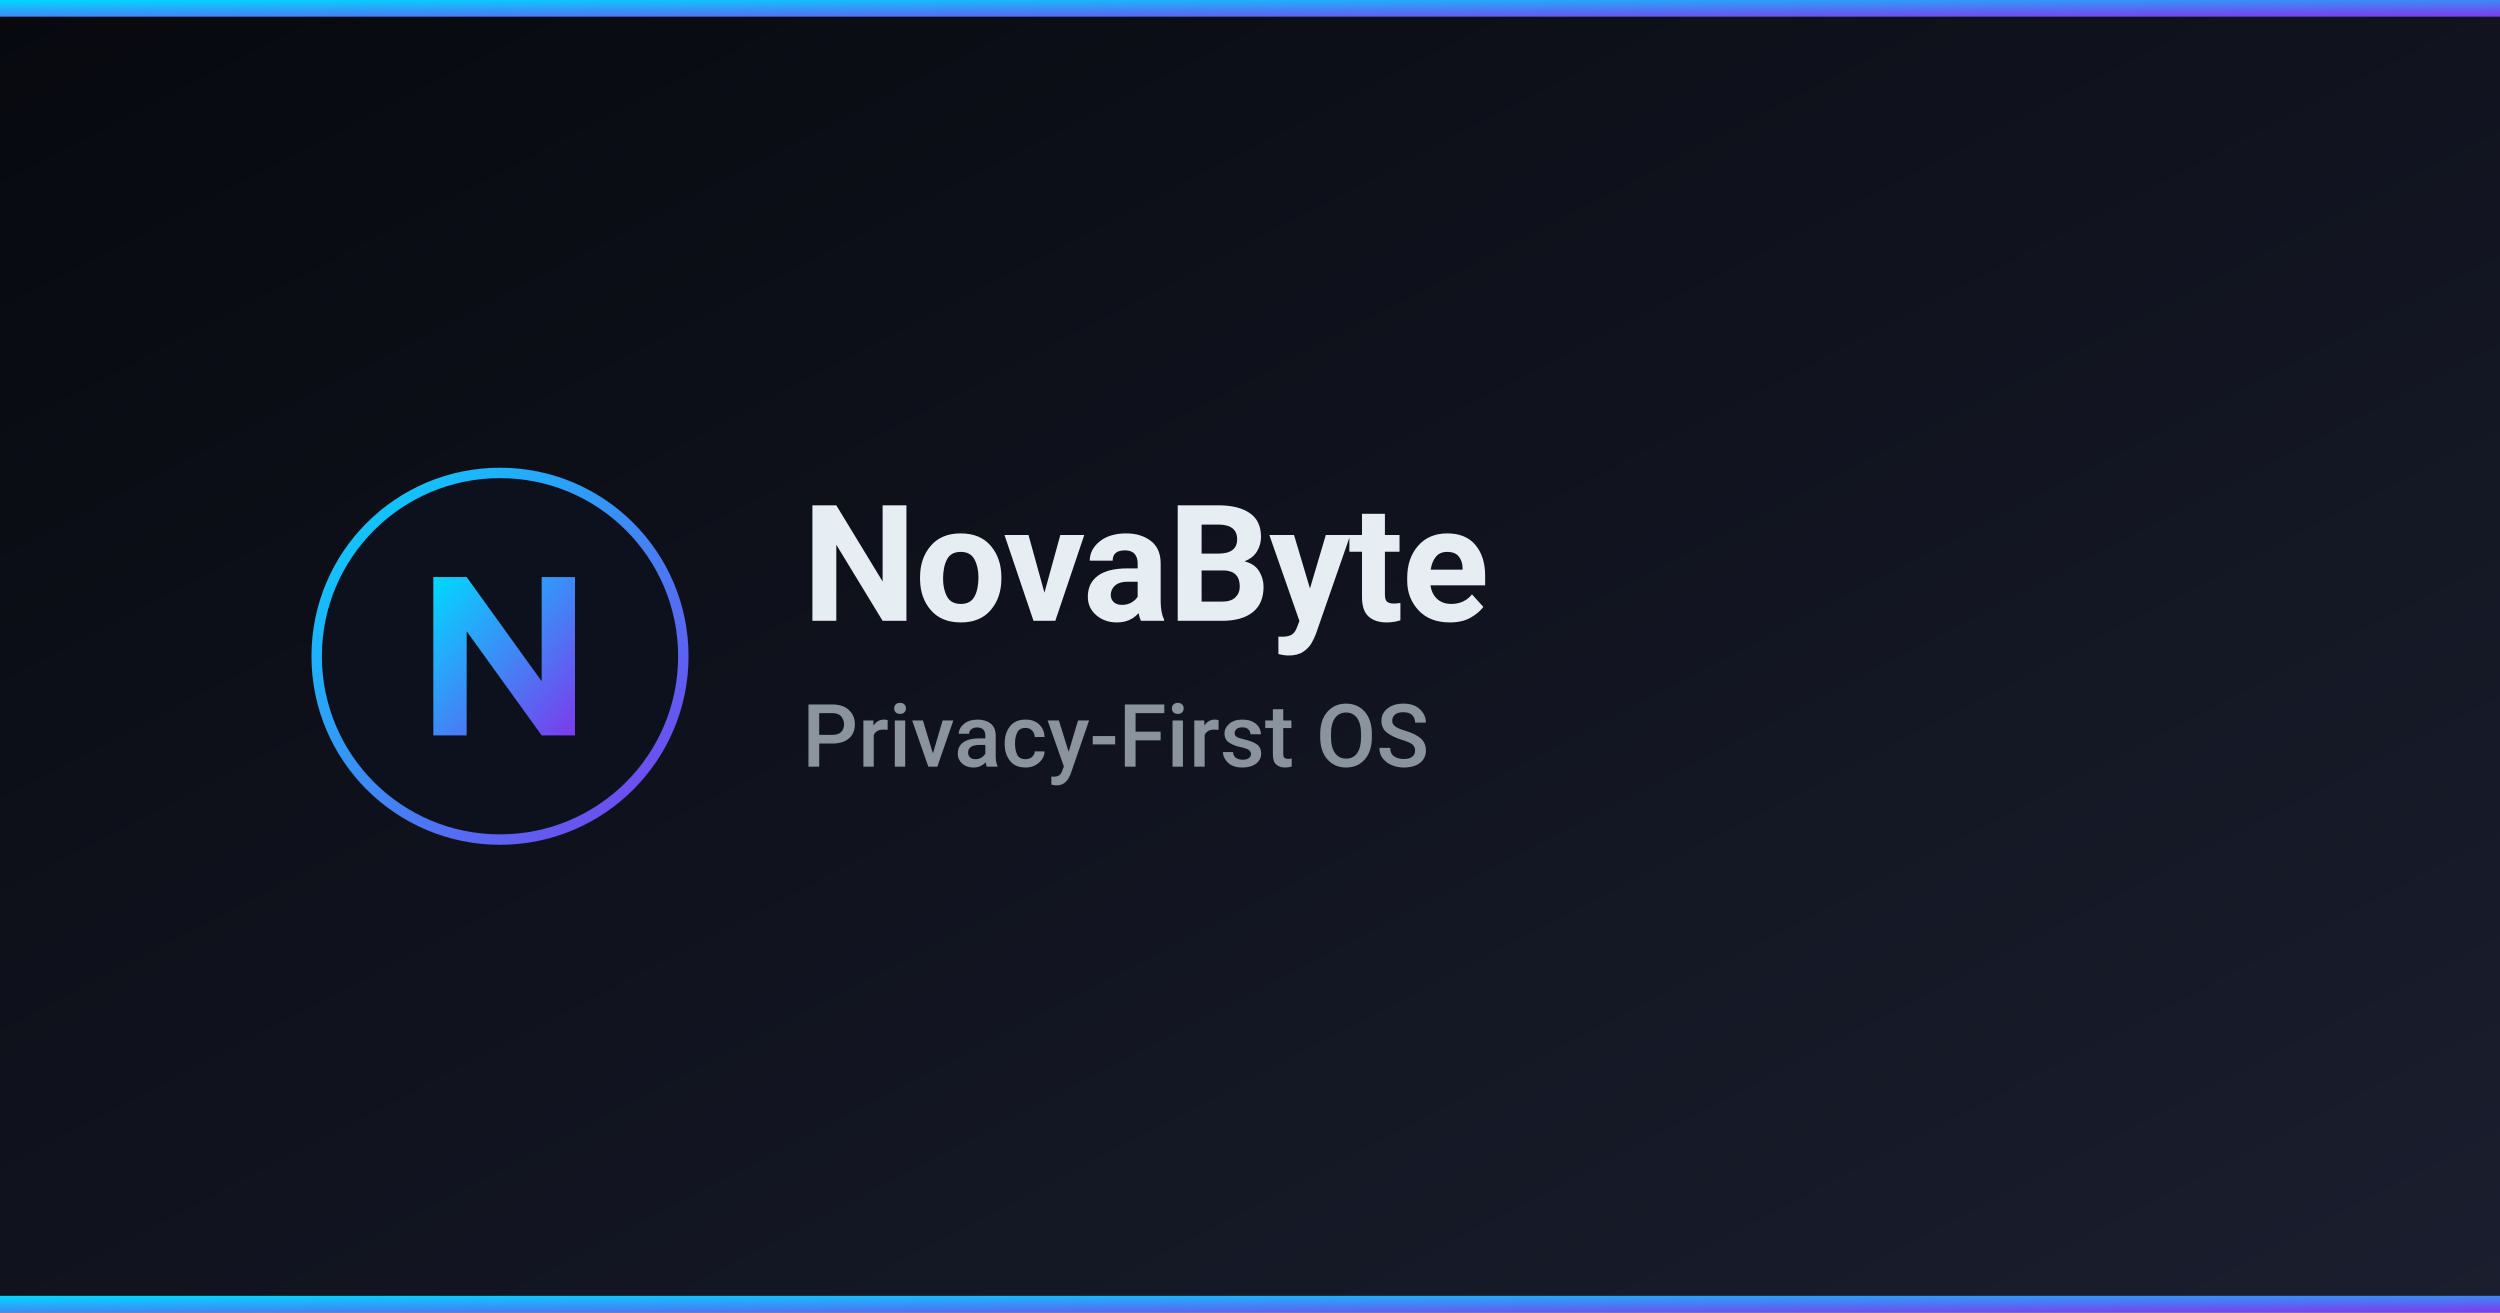
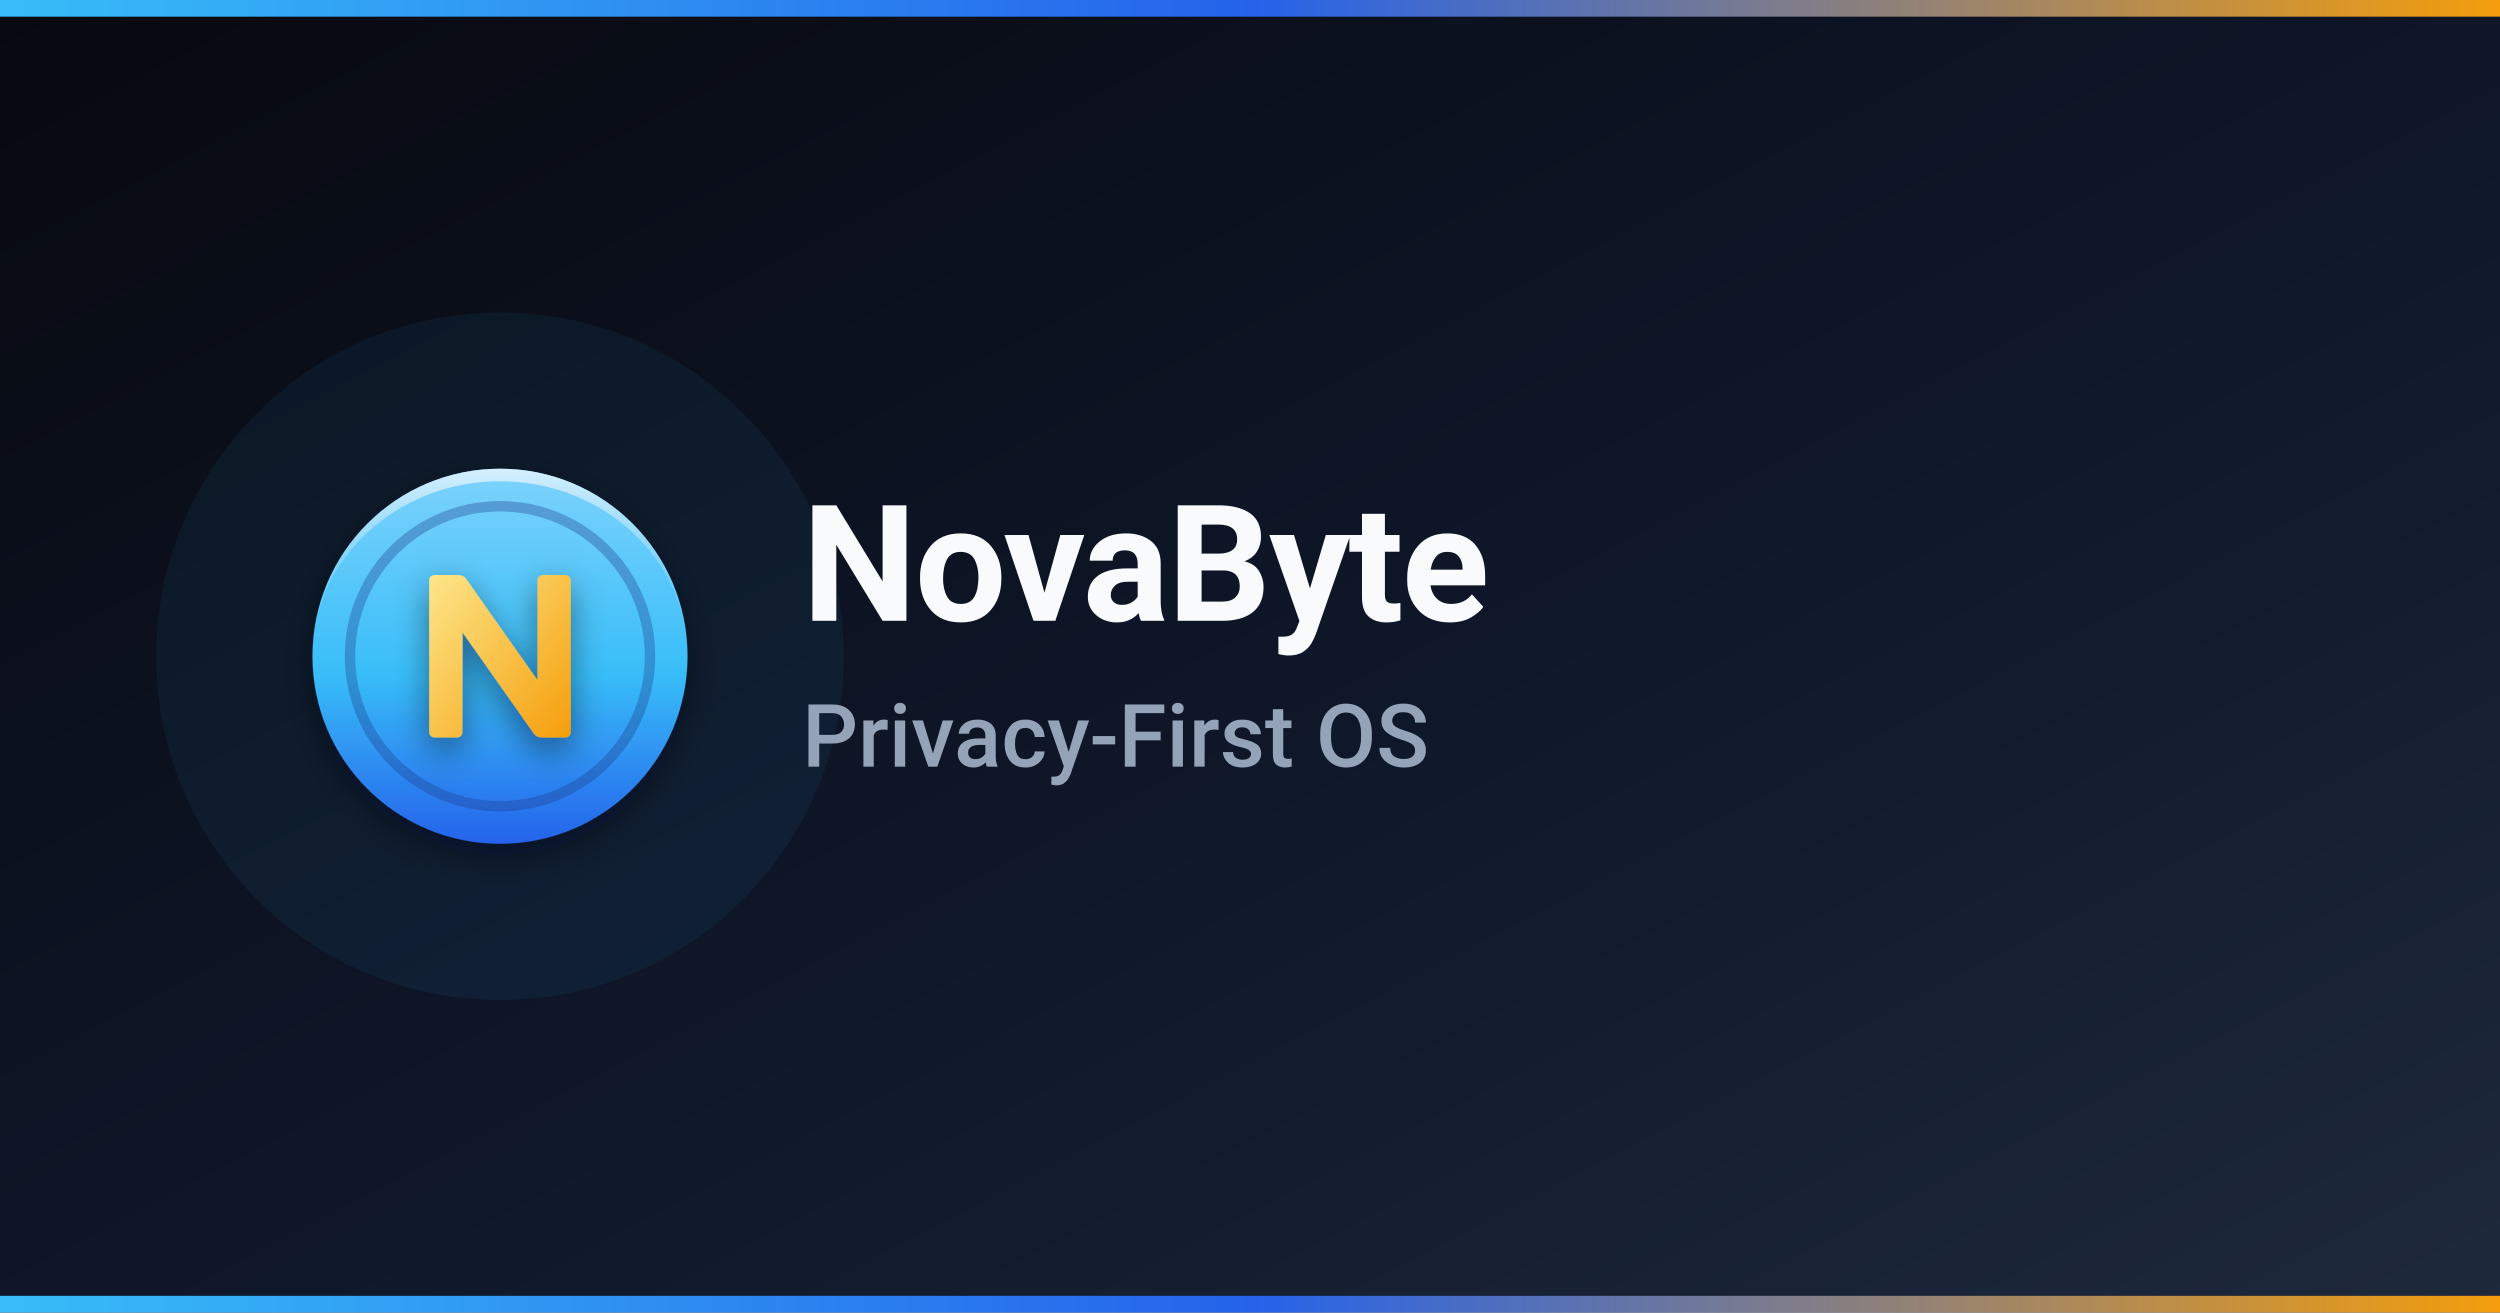
- <svg xmlns="http://www.w3.org/2000/svg" viewBox="0 0 1200 630" width="1200" height="630" role="img" aria-labelledby="og-novabyte-title">
+ <svg xmlns="http://www.w3.org/2000/svg" viewBox="0 0 1200 630" width="1200" height="630" role="img" aria-label="NovaByte — Privacy-First OS">
  <defs>
-     <linearGradient id="og-bg" x1="0%" y1="0%" x2="100%" y2="100%">
-       <stop offset="0%" stop-color="#07090f" />
-       <stop offset="100%" stop-color="#1a1e2e" />
+     <linearGradient id="nb-bg" x1="0" y1="0" x2="1" y2="1">
+       <stop offset="0" stop-color="#07090f" />
+       <stop offset="0.55" stop-color="#0f172a" />
+       <stop offset="1" stop-color="#1e293b" />
    </linearGradient>
-     <linearGradient id="og-accent" x1="0%" y1="0%" x2="100%" y2="100%">
-       <stop offset="0%" stop-color="#00d9ff" />
-       <stop offset="100%" stop-color="#7c3aed" />
+     <linearGradient id="nb-bar" x1="0" y1="0" x2="1" y2="0">
+       <stop offset="0" stop-color="#38bdf8" />
+       <stop offset="0.5" stop-color="#2563eb" />
+       <stop offset="1" stop-color="#f59e0b" />
    </linearGradient>
+     <linearGradient id="nb-body" x1="0" y1="0" x2="0" y2="1">
+       <stop offset="0" stop-color="#7dd3fc" />
+       <stop offset="0.55" stop-color="#38bdf8" />
+       <stop offset="1" stop-color="#2563eb" />
+     </linearGradient>
+     <linearGradient id="nb-top" x1="0" y1="0" x2="0" y2="1">
+       <stop offset="0" stop-color="#e0f2fe" stop-opacity="0.9" />
+       <stop offset="1" stop-color="#7dd3fc" stop-opacity="0" />
+     </linearGradient>
+     <linearGradient id="nb-accent" x1="0" y1="0" x2="1" y2="1">
+       <stop offset="0" stop-color="#fde68a" />
+       <stop offset="1" stop-color="#f59e0b" />
+     </linearGradient>
+     <clipPath id="nb-clip">
+       <circle cx="240" cy="315" r="90" />
+     </clipPath>
+     <filter id="nb-ds" x="-30%" y="-30%" width="160%" height="160%">
+       <feDropShadow dx="0" dy="6" stdDeviation="8" flood-color="#020617" flood-opacity="0.45" />
+     </filter>
  </defs>
-   <rect width="1200" height="630" fill="url(#og-bg)" />
-   <rect x="0" y="0" width="1200" height="8" fill="url(#og-accent)" />
-   <rect x="0" y="622" width="1200" height="8" fill="url(#og-accent)" />
-   <circle cx="240" cy="315" r="88" fill="#0d111d" stroke="url(#og-accent)" stroke-width="5" />
-   <path d="M208 353V277h16l36 50v-50h16v76h-16l-36-50v50z" fill="url(#og-accent)" />
-   <text x="385" y="298" font-size="78" font-weight="700" letter-spacing="-1" fill="#e6edf3" font-family="system-ui, -apple-system, BlinkMacSystemFont, 'Segoe UI', Roboto, sans-serif">NovaByte</text>
-   <text x="385" y="368" font-size="42" font-weight="500" fill="#8b949e" font-family="system-ui, -apple-system, BlinkMacSystemFont, 'Segoe UI', Roboto, sans-serif">Privacy-First OS</text>
+   <rect width="1200" height="630" fill="url(#nb-bg)" />
+   <circle cx="240" cy="315" r="165" fill="#38bdf8" opacity="0.06" />
+   <rect x="0" y="0" width="1200" height="8" fill="url(#nb-bar)" />
+   <rect x="0" y="622" width="1200" height="8" fill="url(#nb-bar)" />
+   <g filter="url(#nb-ds)">
+     <g clip-path="url(#nb-clip)">
+       <circle cx="240" cy="315" r="90" fill="url(#nb-body)" />
+       <path d="M150 315 A90 90 0 0 1 330 315 A90 84 0 0 0 150 315 Z" fill="url(#nb-top)" />
+       <circle cx="240" cy="315" r="72" fill="none" stroke="#1e3a8a" stroke-width="5" opacity="0.34" />
+     </g>
+   </g>
+   <g filter="url(#nb-ds)">
+     <path d="M206 351 V279 Q206 276 209 276 H220 Q222.5 276 224 278.2 L258 326.5 V279 Q258 276 261 276 H271 Q274 276 274 279 V351 Q274 354 271 354 H260 Q257.5 354 256 351.8 L222 303.5 V351 Q222 354 219 354 H209 Q206 354 206 351 Z" fill="url(#nb-accent)" />
+   </g>
+   <text x="385" y="298" font-size="78" font-weight="700" letter-spacing="-1" fill="#f8fafc" font-family="system-ui, -apple-system, BlinkMacSystemFont, 'Segoe UI', Roboto, sans-serif">NovaByte</text>
+   <text x="385" y="368" font-size="42" font-weight="500" fill="#94a3b8" font-family="system-ui, -apple-system, BlinkMacSystemFont, 'Segoe UI', Roboto, sans-serif">Privacy-First OS</text>
</svg>
